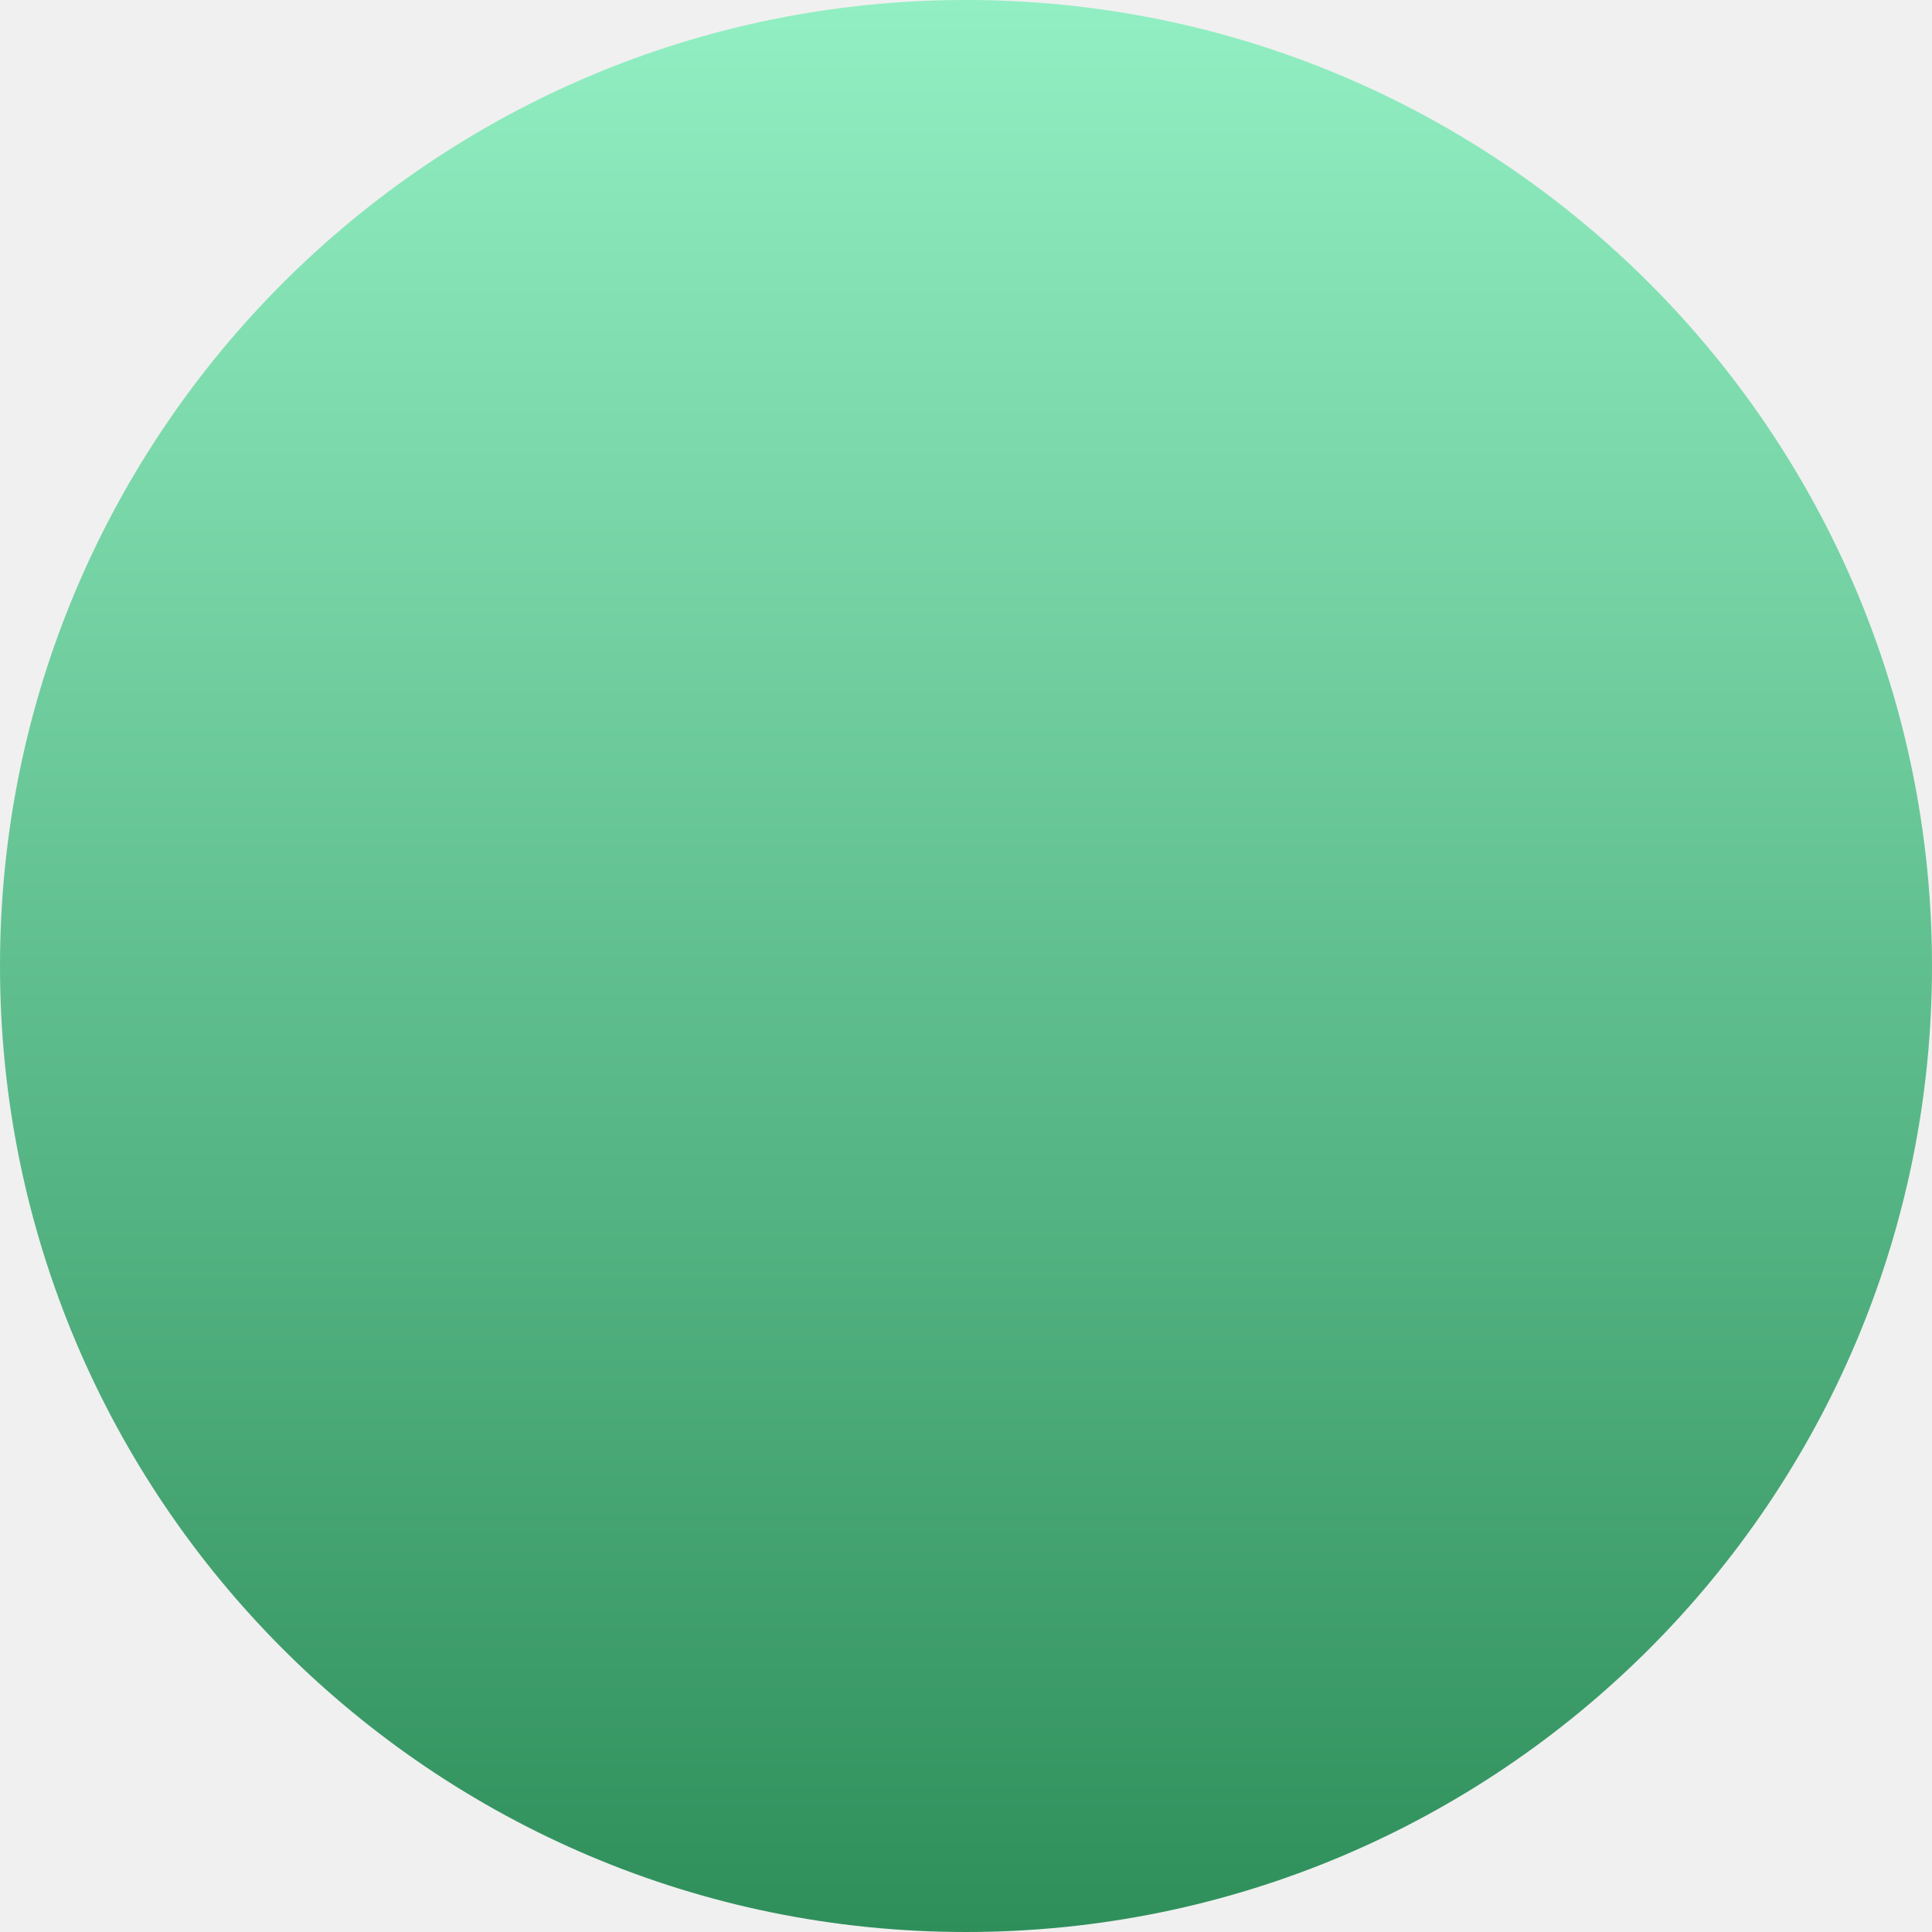
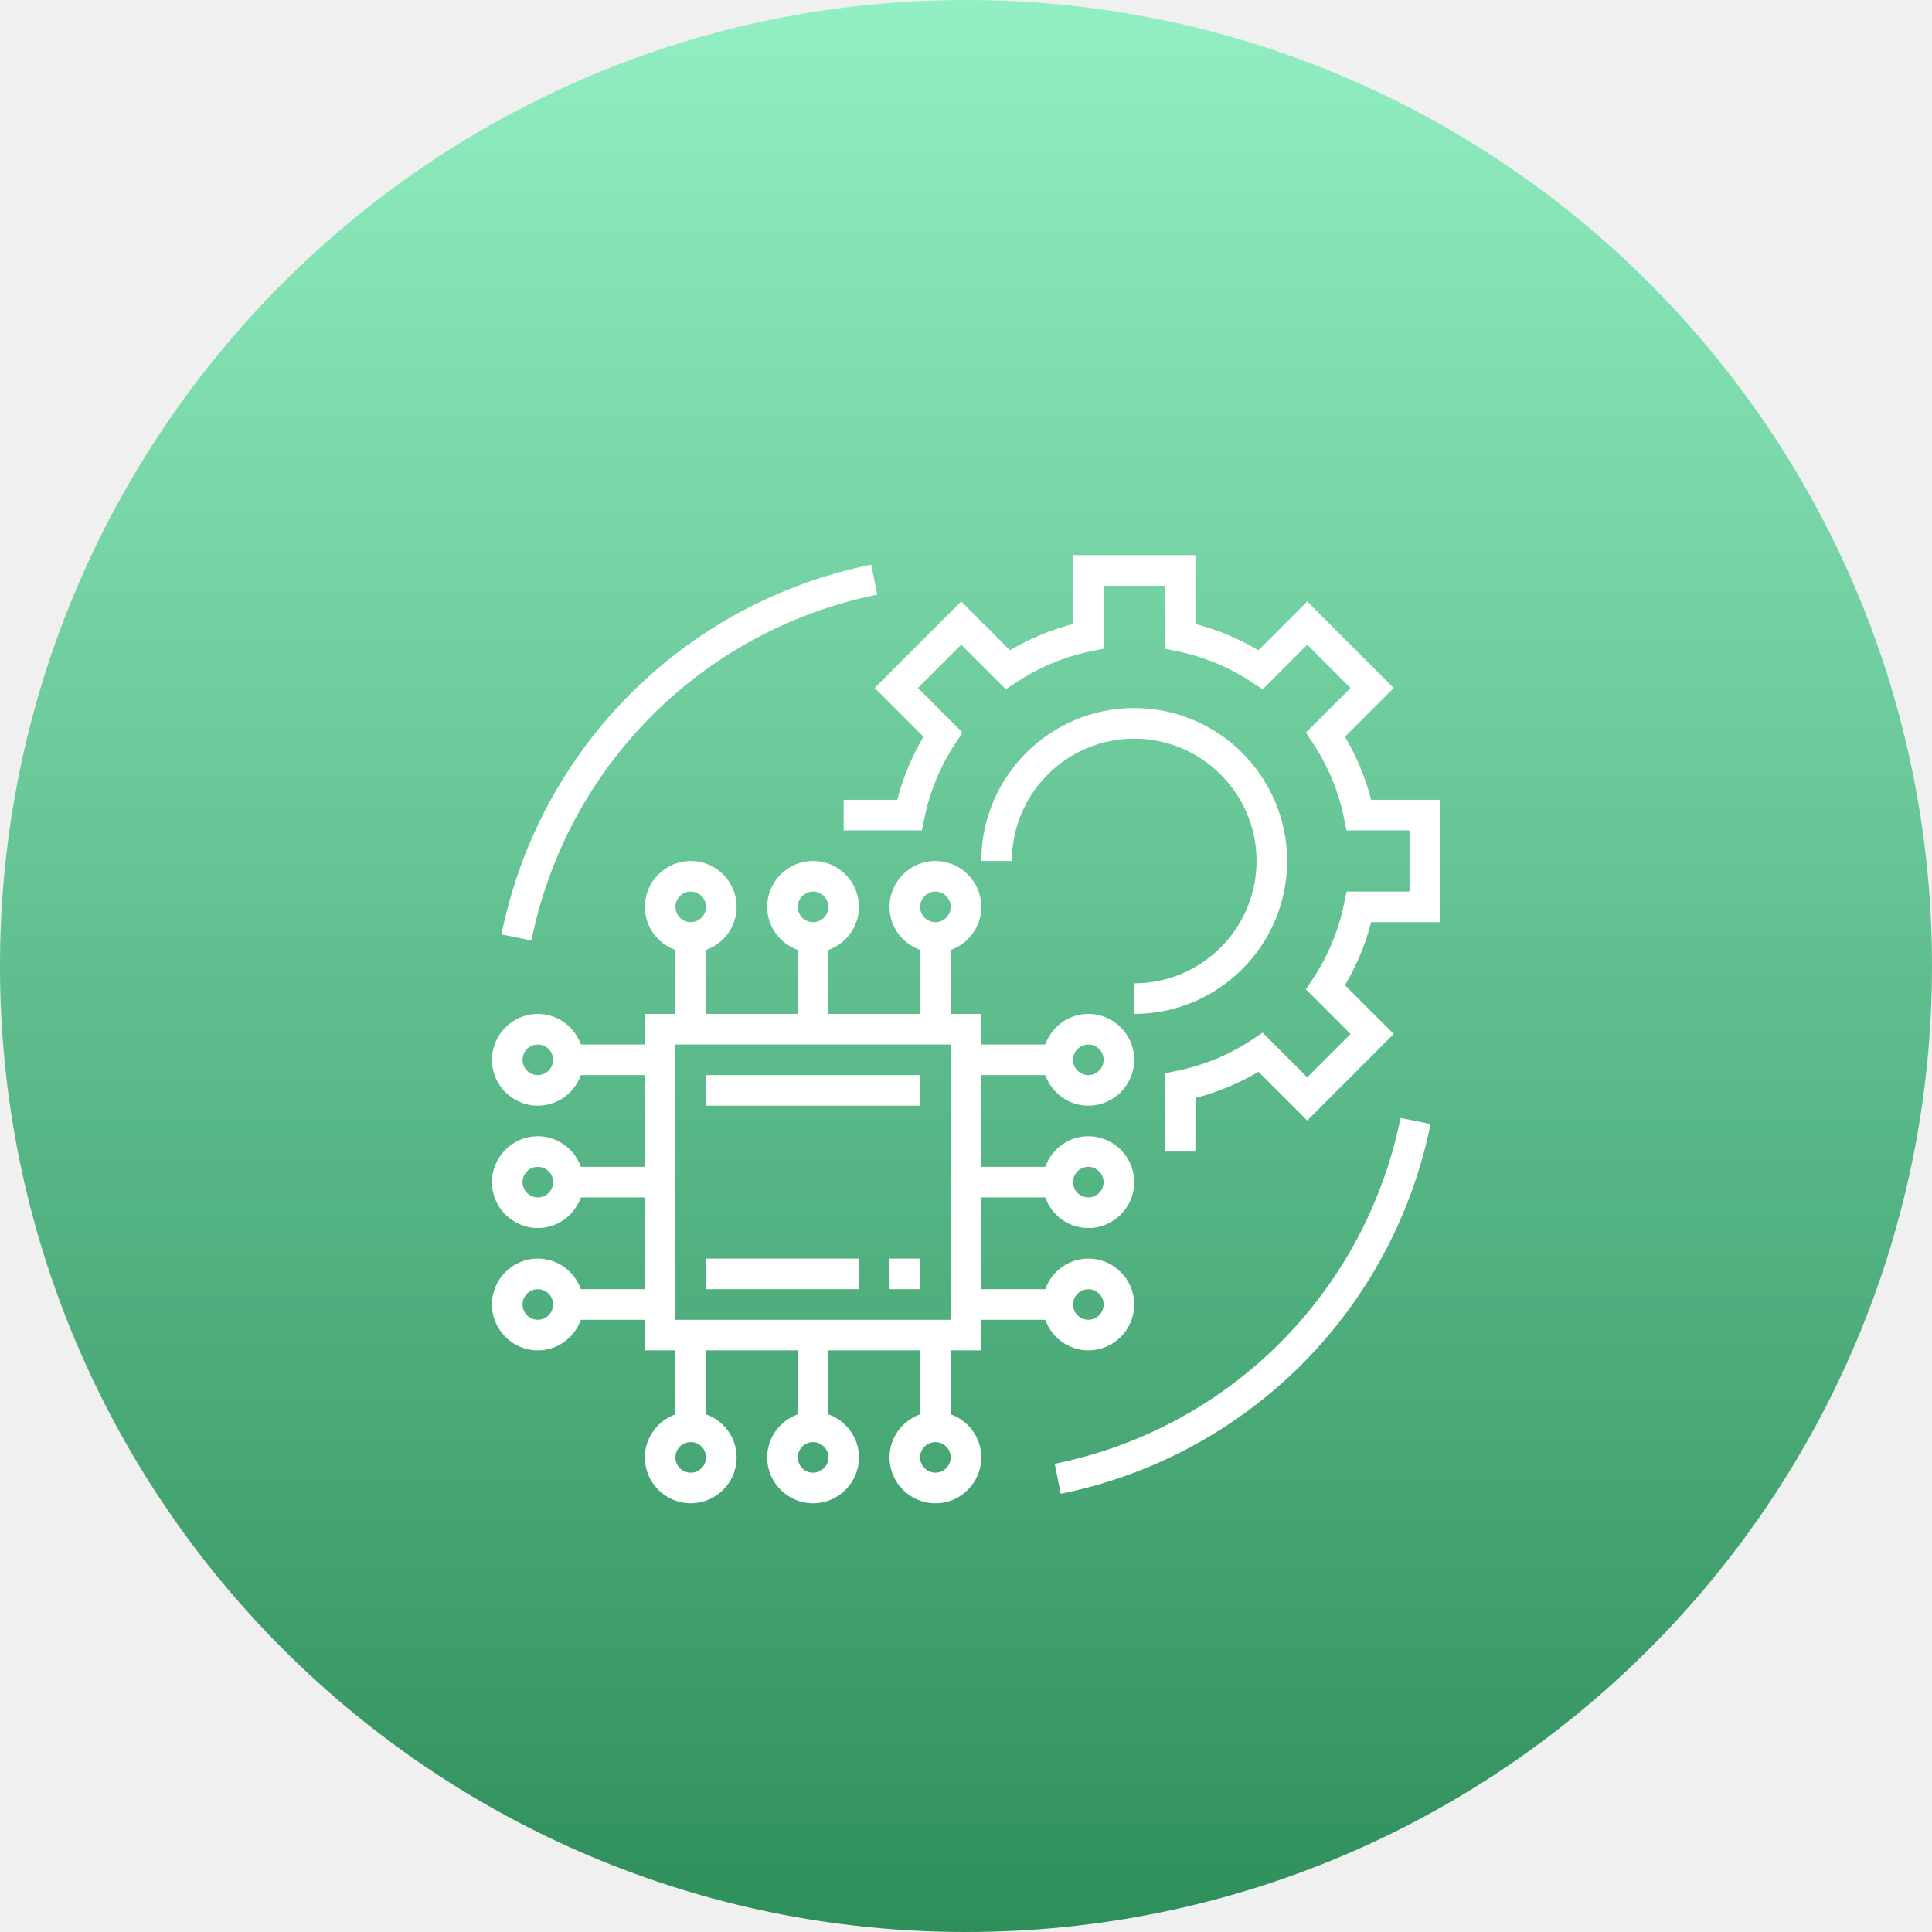
<svg xmlns="http://www.w3.org/2000/svg" width="74" height="74" viewBox="0 0 74 74" fill="none">
-   <rect width="74" height="74" rx="37" fill="url(#paint0_linear_1_266)" />
+   <rect width="74" height="74" rx="37" fill="url(#paint0_linear_12523_22)" />
+   <g clip-path="url(#clip0_12523_22)">
+     <path d="M41.686 51.722C42.655 51.722 43.443 50.933 43.443 49.964C43.443 48.996 42.655 48.207 41.686 48.207C40.923 48.207 40.279 48.699 40.036 49.379H37.586V45.864H40.036C40.279 46.544 40.923 47.036 41.686 47.036C42.655 47.036 43.443 46.247 43.443 45.279C43.443 44.31 42.655 43.521 41.686 43.521C40.923 43.521 40.279 44.013 40.036 44.693H37.586V41.178H40.036C40.279 41.858 40.923 42.35 41.686 42.35C42.655 42.35 43.443 41.561 43.443 40.593C43.443 39.624 42.655 38.835 41.686 38.835C40.923 38.835 40.279 39.327 40.036 40.007H37.586V38.835H36.414V36.385C37.094 36.142 37.586 35.498 37.586 34.735C37.586 33.766 36.797 32.978 35.828 32.978C34.86 32.978 34.071 33.766 34.071 34.735C34.071 35.498 34.563 36.142 35.243 36.385V38.835H31.728V36.385C32.408 36.142 32.9 35.498 32.9 34.735C32.9 33.766 32.111 32.978 31.143 32.978C30.174 32.978 29.385 33.766 29.385 34.735C29.385 35.498 29.877 36.142 30.557 36.385V38.835H27.042V36.385C27.723 36.142 28.214 35.498 28.214 34.735C28.214 33.766 27.425 32.978 26.457 32.978C25.488 32.978 24.7 33.766 24.7 34.735C24.7 35.498 25.191 36.142 25.871 36.385V38.835H24.7V40.007H22.249C22.006 39.327 21.362 38.835 20.599 38.835C19.631 38.835 18.842 39.624 18.842 40.593C18.842 41.561 19.631 42.35 20.599 42.35C21.362 42.35 22.006 41.858 22.249 41.178H24.7V44.693H22.249C22.006 44.013 21.362 43.521 20.599 43.521C19.631 43.521 18.842 44.31 18.842 45.279C18.842 46.247 19.631 47.036 20.599 47.036C21.362 47.036 22.006 46.544 22.249 45.864H24.7V49.379H22.249C22.006 48.699 21.362 48.207 20.599 48.207C19.631 48.207 18.842 48.996 18.842 49.964C18.842 50.933 19.631 51.722 20.599 51.722C21.362 51.722 22.006 51.23 22.249 50.55H24.7V51.722H25.871V54.172C25.191 54.415 24.7 55.059 24.7 55.822C24.7 56.791 25.488 57.579 26.457 57.579C27.425 57.579 28.214 56.791 28.214 55.822C28.214 55.059 27.723 54.415 27.042 54.172V51.722H30.557V54.172C29.877 54.415 29.385 55.059 29.385 55.822C29.385 56.791 30.174 57.579 31.143 57.579C32.111 57.579 32.9 56.791 32.9 55.822C32.9 55.059 32.408 54.415 31.728 54.172V51.722H35.243V54.172C34.563 54.415 34.071 55.059 34.071 55.822C34.071 56.791 34.86 57.579 35.828 57.579C36.797 57.579 37.586 56.791 37.586 55.822C37.586 55.059 37.094 54.415 36.414 54.172V51.722H37.586V50.55H40.036C40.279 51.23 40.923 51.722 41.686 51.722ZM41.686 49.379C42.009 49.379 42.272 49.641 42.272 49.964C42.272 50.288 42.009 50.55 41.686 50.55C41.363 50.55 41.1 50.288 41.1 49.964C41.1 49.641 41.363 49.379 41.686 49.379ZM41.686 44.693C42.009 44.693 42.272 44.955 42.272 45.279C42.272 45.602 42.009 45.864 41.686 45.864C41.363 45.864 41.1 45.602 41.1 45.279C41.1 44.955 41.363 44.693 41.686 44.693ZM41.686 40.007C42.009 40.007 42.272 40.269 42.272 40.593C42.272 40.916 42.009 41.178 41.686 41.178C41.363 41.178 41.1 40.916 41.1 40.593C41.1 40.269 41.363 40.007 41.686 40.007ZM20.599 41.178C20.276 41.178 20.014 40.916 20.014 40.593C20.014 40.269 20.276 40.007 20.599 40.007C20.923 40.007 21.185 40.269 21.185 40.593C21.185 40.916 20.923 41.178 20.599 41.178ZM20.599 45.864C20.276 45.864 20.014 45.602 20.014 45.279C20.014 44.955 20.276 44.693 20.599 44.693C20.923 44.693 21.185 44.955 21.185 45.279C21.185 45.602 20.923 45.864 20.599 45.864ZM20.599 50.55C20.276 50.55 20.014 50.288 20.014 49.964C20.014 49.641 20.276 49.379 20.599 49.379C20.923 49.379 21.185 49.641 21.185 49.964C21.185 50.288 20.923 50.55 20.599 50.55ZM35.828 34.149C36.152 34.149 36.414 34.412 36.414 34.735C36.414 35.058 36.152 35.321 35.828 35.321C35.505 35.321 35.243 35.058 35.243 34.735C35.243 34.412 35.505 34.149 35.828 34.149ZM31.143 34.149C31.466 34.149 31.728 34.412 31.728 34.735C31.728 35.058 31.466 35.321 31.143 35.321C30.819 35.321 30.557 35.058 30.557 34.735C30.557 34.412 30.819 34.149 31.143 34.149ZM26.457 34.149C26.78 34.149 27.042 34.412 27.042 34.735C27.042 35.058 26.78 35.321 26.457 35.321C26.133 35.321 25.871 35.058 25.871 34.735C25.871 34.412 26.133 34.149 26.457 34.149ZM26.457 56.407C26.133 56.407 25.871 56.145 25.871 55.822C25.871 55.498 26.133 55.236 26.457 55.236C26.78 55.236 27.042 55.498 27.042 55.822C27.042 56.145 26.78 56.407 26.457 56.407ZM31.143 56.407C30.819 56.407 30.557 56.145 30.557 55.822C30.557 55.498 30.819 55.236 31.143 55.236C31.466 55.236 31.728 55.498 31.728 55.822C31.728 56.145 31.466 56.407 31.143 56.407ZM35.828 56.407C35.505 56.407 35.243 56.145 35.243 55.822C35.243 55.498 35.505 55.236 35.828 55.236C36.152 55.236 36.414 55.498 36.414 55.822C36.414 56.145 36.152 56.407 35.828 56.407ZM36.414 50.55H25.871V40.007H36.414V50.55Z" fill="white" />
+     <path d="M52.519 30.634V30.635C52.3 29.788 51.964 28.979 51.515 28.219L53.383 26.351L50.069 23.038L48.201 24.907C47.442 24.457 46.633 24.12 45.786 23.902V21.263H41.1V23.902C40.253 24.12 39.444 24.457 38.685 24.906L36.816 23.037L33.503 26.35L35.371 28.219C34.922 28.978 34.586 29.787 34.367 30.634H32.314V31.806H35.312L35.407 31.337C35.615 30.311 36.018 29.343 36.603 28.458L36.867 28.059L35.159 26.35L36.816 24.694L38.525 26.402L38.923 26.138C39.808 25.552 40.776 25.15 41.802 24.942L42.272 24.847V22.435H44.614V24.847L45.084 24.943C46.11 25.151 47.078 25.553 47.963 26.139L48.361 26.403L50.07 24.694L51.727 26.351L50.019 28.059L50.283 28.458C50.868 29.343 51.271 30.312 51.479 31.337L51.574 31.806H53.986V34.149H51.574L51.479 34.619C51.271 35.644 50.868 36.612 50.283 37.497L50.019 37.896L51.727 39.605L50.07 41.262L48.361 39.553L47.963 39.818C47.078 40.403 46.109 40.806 45.084 41.014L44.614 41.109V44.107H45.786V42.054C46.632 41.836 47.442 41.5 48.201 41.05L50.069 42.918L53.383 39.604L51.515 37.736C51.964 36.977 52.3 36.167 52.519 35.32H55.158V30.634H52.519Z" fill="white" />
+     <path d="M43.443 37.664V38.835C46.673 38.835 49.3 36.208 49.3 32.978C49.3 29.748 46.673 27.12 43.443 27.12C40.213 27.12 37.586 29.748 37.586 32.978H38.757C38.757 30.394 40.859 28.292 43.443 28.292C46.027 28.292 48.129 30.394 48.129 32.978C48.129 35.562 46.027 37.664 43.443 37.664Z" fill="white" />
+     <path d="M35.243 41.178H27.043V42.35H35.243V41.178Z" fill="white" />
+     <path d="M35.243 48.207H34.071V49.379H35.243V48.207Z" fill="white" />
+     <path d="M32.9 48.207H27.043V49.379H32.9V48.207Z" fill="white" />
+     <path d="M40.398 56.067L40.631 57.215C47.783 55.763 53.342 50.204 54.794 43.052L53.645 42.819C52.288 49.509 47.088 54.709 40.398 56.067Z" fill="white" />
+     <path d="M33.602 22.775L33.369 21.627C26.217 23.079 20.658 28.638 19.206 35.79L20.354 36.023C21.712 29.334 26.912 24.133 33.602 22.775Z" fill="white" />
+   </g>
  <defs>
-     <linearGradient id="paint0_linear_1_266" x1="37" y1="0" x2="37" y2="74" gradientUnits="userSpaceOnUse">
+     <linearGradient id="paint0_linear_12523_22" x1="37" y1="0" x2="37" y2="74" gradientUnits="userSpaceOnUse">
      <stop stop-color="#92EFC3" />
      <stop offset="1" stop-color="#2F8F5B" />
    </linearGradient>
+     <clipPath id="clip0_12523_22">
+       <rect width="36.316" height="36.316" fill="white" transform="translate(18.8421 21.2632)" />
+     </clipPath>
  </defs>
</svg>
